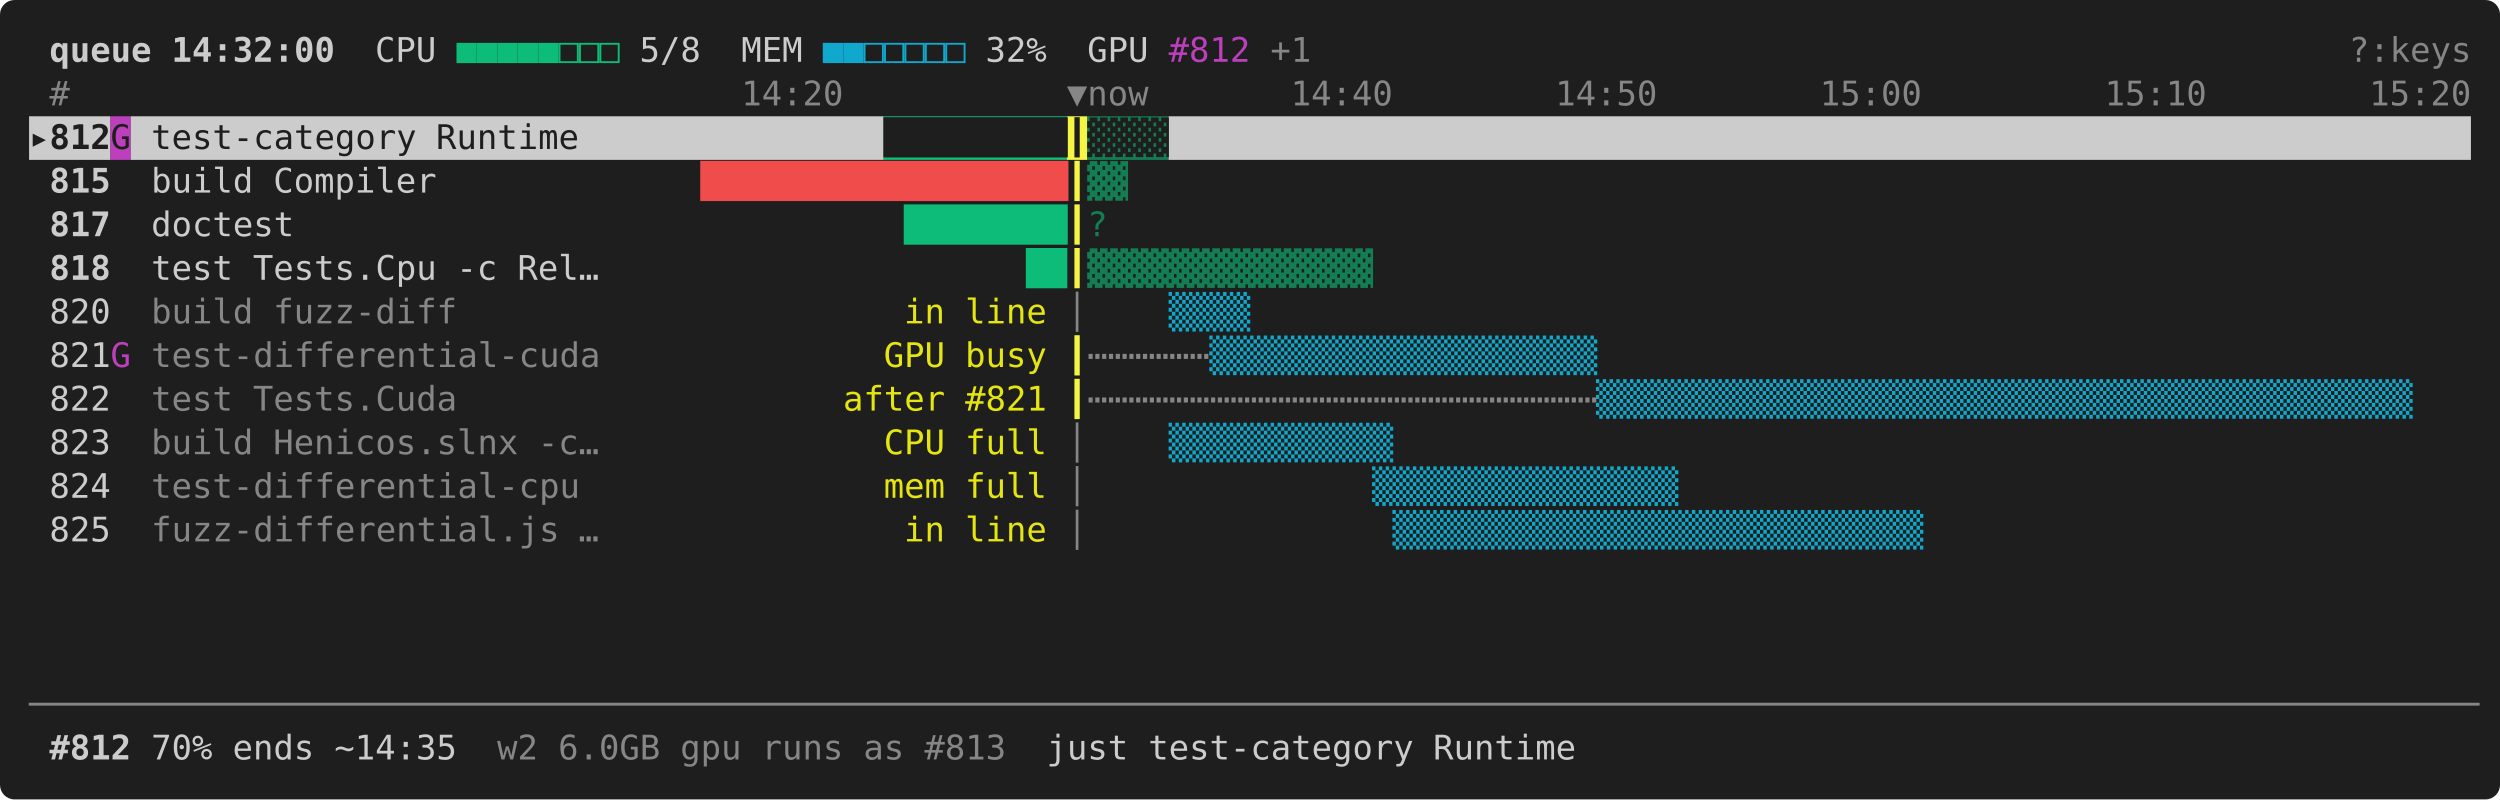
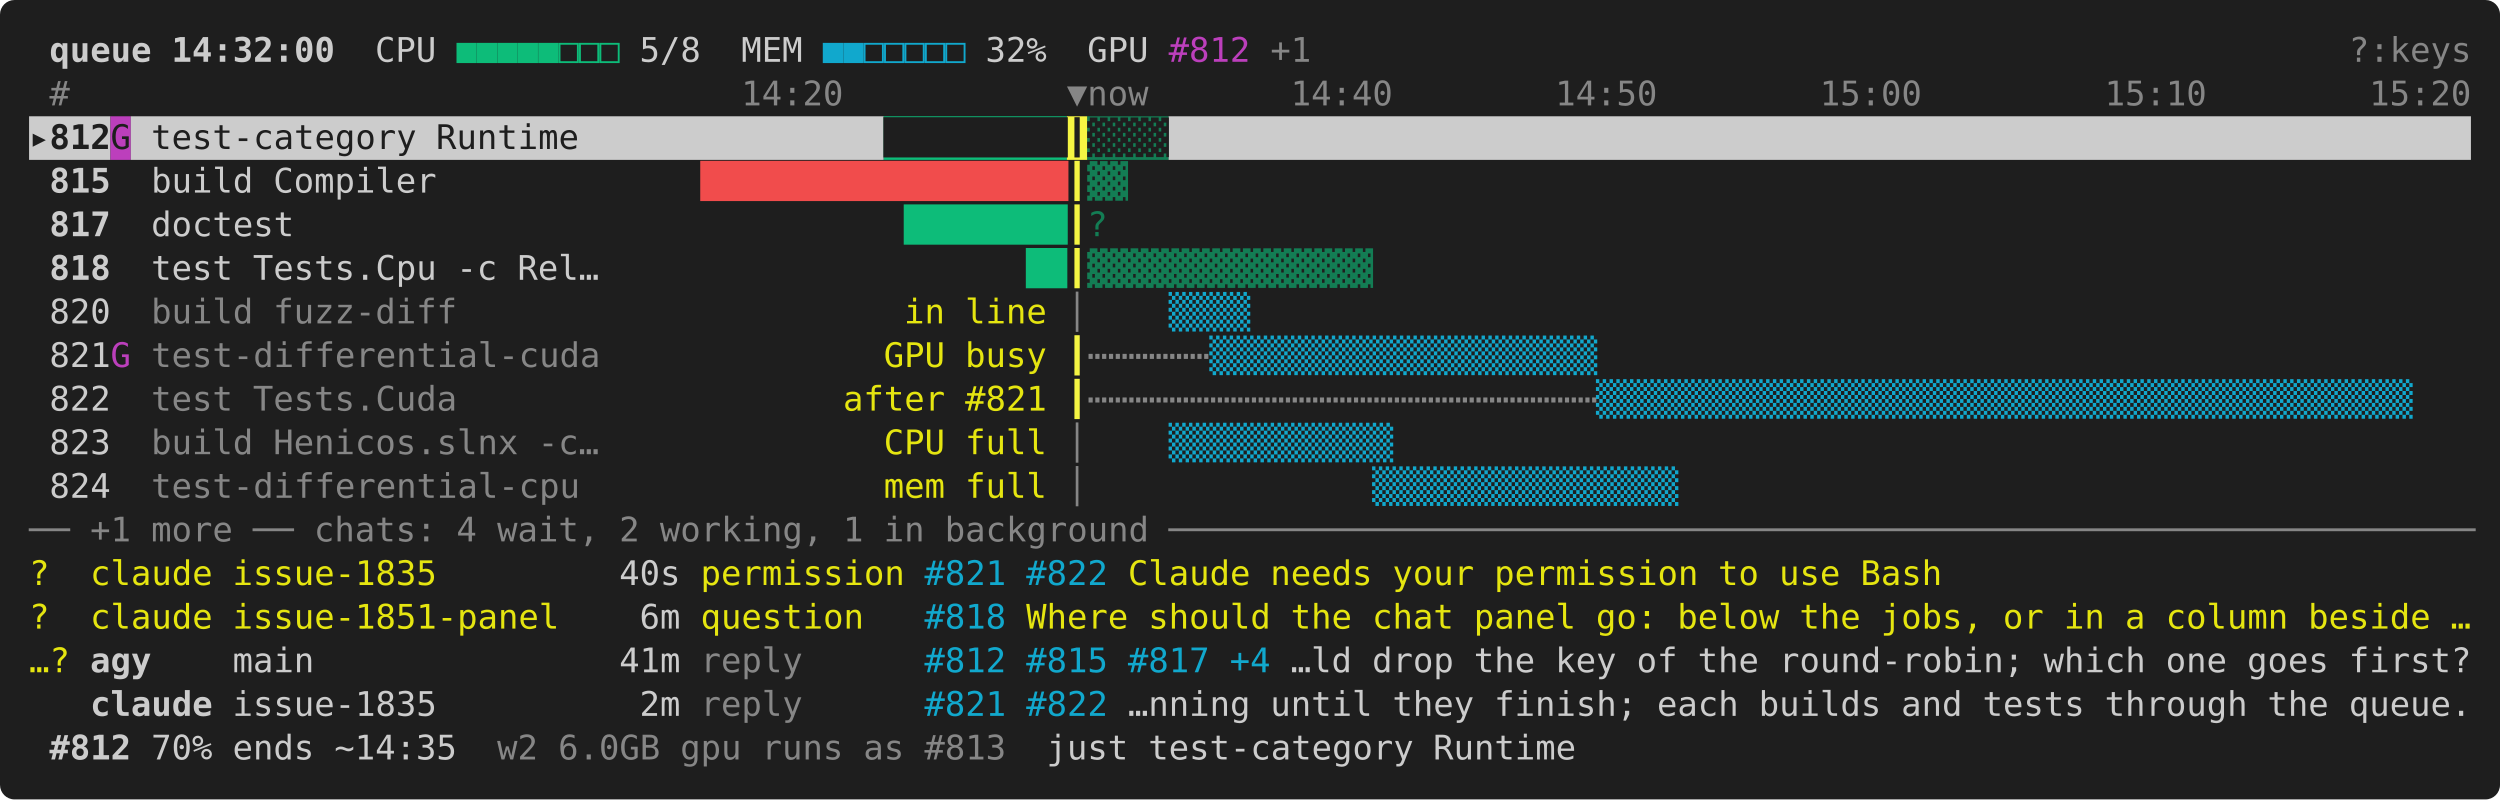
<svg xmlns="http://www.w3.org/2000/svg" width="1032" height="330" viewBox="0 0 1032 330">
  <rect width="100%" height="100%" rx="6" fill="#1e1e1e" />
  <rect x="12" y="48" width="33.6" height="18" fill="#cccccc" />
  <rect x="45.6" y="48" width="8.4" height="18" fill="#bc3fbc" />
  <rect x="54" y="48" width="310.8" height="18" fill="#cccccc" />
  <rect x="364.8" y="48" width="75.6" height="18" fill="#0dbc79" />
  <rect x="440.4" y="48" width="8.4" height="18" fill="#f5f543" />
  <rect x="448.8" y="48" width="33.6" height="18" fill="#0dbc79" fill-opacity="0.6" />
  <rect x="482.4" y="48" width="537.6" height="18" fill="#cccccc" />
  <g font-family="ui-monospace, SFMono-Regular, Menlo, Consolas, 'DejaVu Sans Mono', monospace" font-size="14">
    <text y="25.5">
      <tspan x="20.4" textLength="42" lengthAdjust="spacingAndGlyphs" fill="#cccccc" font-weight="bold">queue</tspan>
      <tspan x="70.8" textLength="67.2" lengthAdjust="spacingAndGlyphs" fill="#cccccc" font-weight="bold">14:32:00</tspan>
      <tspan x="154.8" textLength="25.2" lengthAdjust="spacingAndGlyphs" fill="#cccccc">CPU</tspan>
      <tspan x="188.4" textLength="67.2" lengthAdjust="spacingAndGlyphs" fill="#0dbc79">■■■■■□□□</tspan>
      <tspan x="264" textLength="25.2" lengthAdjust="spacingAndGlyphs" fill="#cccccc">5/8</tspan>
      <tspan x="306" textLength="25.2" lengthAdjust="spacingAndGlyphs" fill="#cccccc">MEM</tspan>
      <tspan x="339.6" textLength="58.8" lengthAdjust="spacingAndGlyphs" fill="#11a8cd">■■□□□□□</tspan>
      <tspan x="406.8" textLength="25.2" lengthAdjust="spacingAndGlyphs" fill="#cccccc">32%</tspan>
      <tspan x="448.8" textLength="25.2" lengthAdjust="spacingAndGlyphs" fill="#cccccc">GPU</tspan>
      <tspan x="482.4" textLength="33.6" lengthAdjust="spacingAndGlyphs" fill="#bc3fbc">#812</tspan>
      <tspan x="524.4" textLength="16.8" lengthAdjust="spacingAndGlyphs" fill="#cccccc" fill-opacity="0.6">+1</tspan>
      <tspan x="969.6" textLength="50.4" lengthAdjust="spacingAndGlyphs" fill="#cccccc" fill-opacity="0.6">?:keys</tspan>
    </text>
    <text y="43.5">
      <tspan x="20.4" textLength="8.4" lengthAdjust="spacingAndGlyphs" fill="#cccccc" fill-opacity="0.6">#</tspan>
      <tspan x="306" textLength="42" lengthAdjust="spacingAndGlyphs" fill="#cccccc" fill-opacity="0.6">14:20</tspan>
      <tspan x="440.4" textLength="33.6" lengthAdjust="spacingAndGlyphs" fill="#cccccc" fill-opacity="0.6">▼now</tspan>
      <tspan x="532.8" textLength="42" lengthAdjust="spacingAndGlyphs" fill="#cccccc" fill-opacity="0.6">14:40</tspan>
      <tspan x="642" textLength="42" lengthAdjust="spacingAndGlyphs" fill="#cccccc" fill-opacity="0.6">14:50</tspan>
      <tspan x="751.2" textLength="42" lengthAdjust="spacingAndGlyphs" fill="#cccccc" fill-opacity="0.6">15:00</tspan>
      <tspan x="868.8" textLength="42" lengthAdjust="spacingAndGlyphs" fill="#cccccc" fill-opacity="0.6">15:10</tspan>
      <tspan x="978" textLength="42" lengthAdjust="spacingAndGlyphs" fill="#cccccc" fill-opacity="0.6">15:20</tspan>
    </text>
    <text y="61.5">
      <tspan x="12" textLength="33.6" lengthAdjust="spacingAndGlyphs" fill="#1e1e1e" font-weight="bold">▸812</tspan>
      <tspan x="45.6" textLength="8.4" lengthAdjust="spacingAndGlyphs" fill="#1e1e1e">G</tspan>
      <tspan x="62.4" textLength="109.2" lengthAdjust="spacingAndGlyphs" fill="#1e1e1e">test-category</tspan>
      <tspan x="180" textLength="58.8" lengthAdjust="spacingAndGlyphs" fill="#1e1e1e">Runtime</tspan>
      <tspan x="364.8" textLength="75.6" lengthAdjust="spacingAndGlyphs" fill="#1e1e1e">█████████</tspan>
      <tspan x="440.4" textLength="8.4" lengthAdjust="spacingAndGlyphs" fill="#1e1e1e" font-weight="bold">┃</tspan>
      <tspan x="448.8" textLength="33.6" lengthAdjust="spacingAndGlyphs" fill="#1e1e1e">▓▓▓▓</tspan>
    </text>
    <text y="79.5">
      <tspan x="20.4" textLength="25.2" lengthAdjust="spacingAndGlyphs" fill="#cccccc" font-weight="bold">815</tspan>
      <tspan x="62.4" textLength="42" lengthAdjust="spacingAndGlyphs" fill="#cccccc">build</tspan>
      <tspan x="112.8" textLength="67.2" lengthAdjust="spacingAndGlyphs" fill="#cccccc">Compiler</tspan>
      <tspan x="289.2" textLength="151.2" lengthAdjust="spacingAndGlyphs" fill="#f14c4c">██████████████████</tspan>
      <tspan x="440.4" textLength="8.4" lengthAdjust="spacingAndGlyphs" fill="#f5f543" font-weight="bold">┃</tspan>
      <tspan x="448.8" textLength="16.8" lengthAdjust="spacingAndGlyphs" fill="#0dbc79" fill-opacity="0.6">▓▓</tspan>
    </text>
    <text y="97.5">
      <tspan x="20.4" textLength="25.2" lengthAdjust="spacingAndGlyphs" fill="#cccccc" font-weight="bold">817</tspan>
      <tspan x="62.4" textLength="58.8" lengthAdjust="spacingAndGlyphs" fill="#cccccc">doctest</tspan>
      <tspan x="373.2" textLength="67.2" lengthAdjust="spacingAndGlyphs" fill="#0dbc79">████████</tspan>
      <tspan x="440.4" textLength="8.4" lengthAdjust="spacingAndGlyphs" fill="#f5f543" font-weight="bold">┃</tspan>
      <tspan x="448.8" textLength="8.4" lengthAdjust="spacingAndGlyphs" fill="#0dbc79" fill-opacity="0.6">?</tspan>
    </text>
    <text y="115.5">
      <tspan x="20.4" textLength="25.2" lengthAdjust="spacingAndGlyphs" fill="#cccccc" font-weight="bold">818</tspan>
      <tspan x="62.4" textLength="33.6" lengthAdjust="spacingAndGlyphs" fill="#cccccc">test</tspan>
      <tspan x="104.4" textLength="75.6" lengthAdjust="spacingAndGlyphs" fill="#cccccc">Tests.Cpu</tspan>
      <tspan x="188.4" textLength="16.8" lengthAdjust="spacingAndGlyphs" fill="#cccccc">-c</tspan>
      <tspan x="213.6" textLength="33.6" lengthAdjust="spacingAndGlyphs" fill="#cccccc">Rel…</tspan>
      <tspan x="423.6" textLength="16.8" lengthAdjust="spacingAndGlyphs" fill="#0dbc79">██</tspan>
      <tspan x="440.4" textLength="8.4" lengthAdjust="spacingAndGlyphs" fill="#f5f543" font-weight="bold">┃</tspan>
      <tspan x="448.8" textLength="117.6" lengthAdjust="spacingAndGlyphs" fill="#0dbc79" fill-opacity="0.6">▓▓▓▓▓▓▓▓▓▓▓▓▓▓</tspan>
    </text>
    <text y="133.5">
      <tspan x="20.4" textLength="25.2" lengthAdjust="spacingAndGlyphs" fill="#cccccc">820</tspan>
      <tspan x="62.4" textLength="42" lengthAdjust="spacingAndGlyphs" fill="#cccccc" fill-opacity="0.6">build</tspan>
      <tspan x="112.8" textLength="75.6" lengthAdjust="spacingAndGlyphs" fill="#cccccc" fill-opacity="0.6">fuzz-diff</tspan>
      <tspan x="373.2" textLength="16.8" lengthAdjust="spacingAndGlyphs" fill="#e5e510">in</tspan>
      <tspan x="398.4" textLength="33.6" lengthAdjust="spacingAndGlyphs" fill="#e5e510">line</tspan>
      <tspan x="440.4" textLength="8.4" lengthAdjust="spacingAndGlyphs" fill="#cccccc" fill-opacity="0.6">│</tspan>
      <tspan x="482.4" textLength="33.6" lengthAdjust="spacingAndGlyphs" fill="#11a8cd">▒▒▒▒</tspan>
    </text>
    <text y="151.5">
      <tspan x="20.4" textLength="25.2" lengthAdjust="spacingAndGlyphs" fill="#cccccc">821</tspan>
      <tspan x="45.6" textLength="8.4" lengthAdjust="spacingAndGlyphs" fill="#bc3fbc">G</tspan>
      <tspan x="62.4" textLength="184.8" lengthAdjust="spacingAndGlyphs" fill="#cccccc" fill-opacity="0.6">test-differential-cuda</tspan>
      <tspan x="364.8" textLength="25.2" lengthAdjust="spacingAndGlyphs" fill="#e5e510">GPU</tspan>
      <tspan x="398.4" textLength="33.6" lengthAdjust="spacingAndGlyphs" fill="#e5e510">busy</tspan>
      <tspan x="440.4" textLength="8.4" lengthAdjust="spacingAndGlyphs" fill="#f5f543" font-weight="bold">┃</tspan>
      <tspan x="448.8" textLength="50.4" lengthAdjust="spacingAndGlyphs" fill="#cccccc" fill-opacity="0.6">⋯⋯⋯⋯⋯⋯</tspan>
      <tspan x="499.2" textLength="159.6" lengthAdjust="spacingAndGlyphs" fill="#11a8cd">▒▒▒▒▒▒▒▒▒▒▒▒▒▒▒▒▒▒▒</tspan>
    </text>
    <text y="169.5">
      <tspan x="20.4" textLength="25.2" lengthAdjust="spacingAndGlyphs" fill="#cccccc">822</tspan>
      <tspan x="62.4" textLength="33.6" lengthAdjust="spacingAndGlyphs" fill="#cccccc" fill-opacity="0.6">test</tspan>
      <tspan x="104.4" textLength="84" lengthAdjust="spacingAndGlyphs" fill="#cccccc" fill-opacity="0.6">Tests.Cuda</tspan>
      <tspan x="348" textLength="42" lengthAdjust="spacingAndGlyphs" fill="#e5e510">after</tspan>
      <tspan x="398.4" textLength="33.6" lengthAdjust="spacingAndGlyphs" fill="#e5e510">#821</tspan>
      <tspan x="440.4" textLength="8.4" lengthAdjust="spacingAndGlyphs" fill="#f5f543" font-weight="bold">┃</tspan>
      <tspan x="448.8" textLength="210" lengthAdjust="spacingAndGlyphs" fill="#cccccc" fill-opacity="0.6">⋯⋯⋯⋯⋯⋯⋯⋯⋯⋯⋯⋯⋯⋯⋯⋯⋯⋯⋯⋯⋯⋯⋯⋯⋯</tspan>
      <tspan x="658.8" textLength="336" lengthAdjust="spacingAndGlyphs" fill="#11a8cd">▒▒▒▒▒▒▒▒▒▒▒▒▒▒▒▒▒▒▒▒▒▒▒▒▒▒▒▒▒▒▒▒▒▒▒▒▒▒▒▒</tspan>
    </text>
    <text y="187.5">
      <tspan x="20.4" textLength="25.2" lengthAdjust="spacingAndGlyphs" fill="#cccccc">823</tspan>
      <tspan x="62.4" textLength="42" lengthAdjust="spacingAndGlyphs" fill="#cccccc" fill-opacity="0.6">build</tspan>
      <tspan x="112.8" textLength="100.8" lengthAdjust="spacingAndGlyphs" fill="#cccccc" fill-opacity="0.6">Henicos.slnx</tspan>
      <tspan x="222" textLength="25.2" lengthAdjust="spacingAndGlyphs" fill="#cccccc" fill-opacity="0.6">-c…</tspan>
      <tspan x="364.8" textLength="25.2" lengthAdjust="spacingAndGlyphs" fill="#e5e510">CPU</tspan>
      <tspan x="398.4" textLength="33.6" lengthAdjust="spacingAndGlyphs" fill="#e5e510">full</tspan>
      <tspan x="440.4" textLength="8.4" lengthAdjust="spacingAndGlyphs" fill="#cccccc" fill-opacity="0.6">│</tspan>
      <tspan x="482.4" textLength="92.4" lengthAdjust="spacingAndGlyphs" fill="#11a8cd">▒▒▒▒▒▒▒▒▒▒▒</tspan>
    </text>
    <text y="205.5">
      <tspan x="20.4" textLength="25.2" lengthAdjust="spacingAndGlyphs" fill="#cccccc">824</tspan>
      <tspan x="62.4" textLength="176.4" lengthAdjust="spacingAndGlyphs" fill="#cccccc" fill-opacity="0.6">test-differential-cpu</tspan>
      <tspan x="364.8" textLength="25.2" lengthAdjust="spacingAndGlyphs" fill="#e5e510">mem</tspan>
      <tspan x="398.4" textLength="33.6" lengthAdjust="spacingAndGlyphs" fill="#e5e510">full</tspan>
      <tspan x="440.4" textLength="8.4" lengthAdjust="spacingAndGlyphs" fill="#cccccc" fill-opacity="0.6">│</tspan>
      <tspan x="566.4" textLength="126" lengthAdjust="spacingAndGlyphs" fill="#11a8cd">▒▒▒▒▒▒▒▒▒▒▒▒▒▒▒</tspan>
    </text>
    <text y="223.5">
-       <tspan x="20.4" textLength="25.2" lengthAdjust="spacingAndGlyphs" fill="#cccccc">825</tspan>
-       <tspan x="62.4" textLength="168" lengthAdjust="spacingAndGlyphs" fill="#cccccc" fill-opacity="0.6">fuzz-differential.js</tspan>
-       <tspan x="238.8" textLength="8.4" lengthAdjust="spacingAndGlyphs" fill="#cccccc" fill-opacity="0.6">…</tspan>
-       <tspan x="373.2" textLength="16.8" lengthAdjust="spacingAndGlyphs" fill="#e5e510">in</tspan>
-       <tspan x="398.4" textLength="33.6" lengthAdjust="spacingAndGlyphs" fill="#e5e510">line</tspan>
-       <tspan x="440.4" textLength="8.4" lengthAdjust="spacingAndGlyphs" fill="#cccccc" fill-opacity="0.6">│</tspan>
-       <tspan x="574.8" textLength="218.4" lengthAdjust="spacingAndGlyphs" fill="#11a8cd">▒▒▒▒▒▒▒▒▒▒▒▒▒▒▒▒▒▒▒▒▒▒▒▒▒▒</tspan>
+       <tspan x="12" textLength="16.8" lengthAdjust="spacingAndGlyphs" fill="#cccccc" fill-opacity="0.6">──</tspan>
+       <tspan x="37.2" textLength="16.8" lengthAdjust="spacingAndGlyphs" fill="#cccccc" fill-opacity="0.6">+1</tspan>
+       <tspan x="62.4" textLength="33.6" lengthAdjust="spacingAndGlyphs" fill="#cccccc" fill-opacity="0.6">more</tspan>
+       <tspan x="104.4" textLength="16.8" lengthAdjust="spacingAndGlyphs" fill="#cccccc" fill-opacity="0.6">──</tspan>
+       <tspan x="129.6" textLength="50.4" lengthAdjust="spacingAndGlyphs" fill="#cccccc" fill-opacity="0.6">chats:</tspan>
+       <tspan x="188.4" textLength="8.4" lengthAdjust="spacingAndGlyphs" fill="#cccccc" fill-opacity="0.6">4</tspan>
+       <tspan x="205.2" textLength="42" lengthAdjust="spacingAndGlyphs" fill="#cccccc" fill-opacity="0.6">wait,</tspan>
+       <tspan x="255.6" textLength="8.4" lengthAdjust="spacingAndGlyphs" fill="#cccccc" fill-opacity="0.6">2</tspan>
+       <tspan x="272.4" textLength="67.2" lengthAdjust="spacingAndGlyphs" fill="#cccccc" fill-opacity="0.6">working,</tspan>
+       <tspan x="348" textLength="8.4" lengthAdjust="spacingAndGlyphs" fill="#cccccc" fill-opacity="0.6">1</tspan>
+       <tspan x="364.8" textLength="16.8" lengthAdjust="spacingAndGlyphs" fill="#cccccc" fill-opacity="0.6">in</tspan>
+       <tspan x="390" textLength="84" lengthAdjust="spacingAndGlyphs" fill="#cccccc" fill-opacity="0.6">background</tspan>
+       <tspan x="482.4" textLength="537.6" lengthAdjust="spacingAndGlyphs" fill="#cccccc" fill-opacity="0.6">────────────────────────────────────────────────────────────────</tspan>
+     </text>
+     <text y="241.5">
+       <tspan x="12" textLength="8.4" lengthAdjust="spacingAndGlyphs" fill="#e5e510">?</tspan>
+       <tspan x="37.2" textLength="50.4" lengthAdjust="spacingAndGlyphs" fill="#e5e510">claude</tspan>
+       <tspan x="96" textLength="84" lengthAdjust="spacingAndGlyphs" fill="#e5e510">issue-1835</tspan>
+       <tspan x="255.6" textLength="25.2" lengthAdjust="spacingAndGlyphs" fill="#cccccc">40s</tspan>
+       <tspan x="289.2" textLength="84" lengthAdjust="spacingAndGlyphs" fill="#e5e510">permission</tspan>
+       <tspan x="381.6" textLength="33.6" lengthAdjust="spacingAndGlyphs" fill="#11a8cd">#821</tspan>
+       <tspan x="423.6" textLength="33.6" lengthAdjust="spacingAndGlyphs" fill="#11a8cd">#822</tspan>
+       <tspan x="465.6" textLength="50.4" lengthAdjust="spacingAndGlyphs" fill="#e5e510">Claude</tspan>
+       <tspan x="524.4" textLength="42" lengthAdjust="spacingAndGlyphs" fill="#e5e510">needs</tspan>
+       <tspan x="574.8" textLength="33.6" lengthAdjust="spacingAndGlyphs" fill="#e5e510">your</tspan>
+       <tspan x="616.8" textLength="84" lengthAdjust="spacingAndGlyphs" fill="#e5e510">permission</tspan>
+       <tspan x="709.2" textLength="16.8" lengthAdjust="spacingAndGlyphs" fill="#e5e510">to</tspan>
+       <tspan x="734.4" textLength="25.2" lengthAdjust="spacingAndGlyphs" fill="#e5e510">use</tspan>
+       <tspan x="768" textLength="33.6" lengthAdjust="spacingAndGlyphs" fill="#e5e510">Bash</tspan>
+     </text>
+     <text y="259.5">
+       <tspan x="12" textLength="8.4" lengthAdjust="spacingAndGlyphs" fill="#e5e510">?</tspan>
+       <tspan x="37.2" textLength="50.4" lengthAdjust="spacingAndGlyphs" fill="#e5e510">claude</tspan>
+       <tspan x="96" textLength="134.4" lengthAdjust="spacingAndGlyphs" fill="#e5e510">issue-1851-panel</tspan>
+       <tspan x="264" textLength="16.8" lengthAdjust="spacingAndGlyphs" fill="#cccccc">6m</tspan>
+       <tspan x="289.2" textLength="67.2" lengthAdjust="spacingAndGlyphs" fill="#e5e510">question</tspan>
+       <tspan x="381.6" textLength="33.6" lengthAdjust="spacingAndGlyphs" fill="#11a8cd">#818</tspan>
+       <tspan x="423.6" textLength="42" lengthAdjust="spacingAndGlyphs" fill="#e5e510">Where</tspan>
+       <tspan x="474" textLength="50.4" lengthAdjust="spacingAndGlyphs" fill="#e5e510">should</tspan>
+       <tspan x="532.8" textLength="25.2" lengthAdjust="spacingAndGlyphs" fill="#e5e510">the</tspan>
+       <tspan x="566.4" textLength="33.6" lengthAdjust="spacingAndGlyphs" fill="#e5e510">chat</tspan>
+       <tspan x="608.4" textLength="42" lengthAdjust="spacingAndGlyphs" fill="#e5e510">panel</tspan>
+       <tspan x="658.8" textLength="25.2" lengthAdjust="spacingAndGlyphs" fill="#e5e510">go:</tspan>
+       <tspan x="692.4" textLength="42" lengthAdjust="spacingAndGlyphs" fill="#e5e510">below</tspan>
+       <tspan x="742.8" textLength="25.2" lengthAdjust="spacingAndGlyphs" fill="#e5e510">the</tspan>
+       <tspan x="776.4" textLength="42" lengthAdjust="spacingAndGlyphs" fill="#e5e510">jobs,</tspan>
+       <tspan x="826.8" textLength="16.8" lengthAdjust="spacingAndGlyphs" fill="#e5e510">or</tspan>
+       <tspan x="852" textLength="16.8" lengthAdjust="spacingAndGlyphs" fill="#e5e510">in</tspan>
+       <tspan x="877.2" textLength="8.4" lengthAdjust="spacingAndGlyphs" fill="#e5e510">a</tspan>
+       <tspan x="894" textLength="50.4" lengthAdjust="spacingAndGlyphs" fill="#e5e510">column</tspan>
+       <tspan x="952.8" textLength="50.4" lengthAdjust="spacingAndGlyphs" fill="#e5e510">beside</tspan>
+       <tspan x="1011.6" textLength="8.4" lengthAdjust="spacingAndGlyphs" fill="#e5e510">…</tspan>
+     </text>
+     <text y="277.5">
+       <tspan x="12" textLength="16.8" lengthAdjust="spacingAndGlyphs" fill="#e5e510">…?</tspan>
+       <tspan x="37.2" textLength="25.2" lengthAdjust="spacingAndGlyphs" fill="#cccccc" font-weight="bold">agy</tspan>
+       <tspan x="96" textLength="33.6" lengthAdjust="spacingAndGlyphs" fill="#cccccc">main</tspan>
+       <tspan x="255.6" textLength="25.2" lengthAdjust="spacingAndGlyphs" fill="#cccccc">41m</tspan>
+       <tspan x="289.2" textLength="42" lengthAdjust="spacingAndGlyphs" fill="#cccccc" fill-opacity="0.6">reply</tspan>
+       <tspan x="381.6" textLength="33.6" lengthAdjust="spacingAndGlyphs" fill="#11a8cd">#812</tspan>
+       <tspan x="423.6" textLength="33.6" lengthAdjust="spacingAndGlyphs" fill="#11a8cd">#815</tspan>
+       <tspan x="465.6" textLength="33.6" lengthAdjust="spacingAndGlyphs" fill="#11a8cd">#817</tspan>
+       <tspan x="507.6" textLength="16.8" lengthAdjust="spacingAndGlyphs" fill="#11a8cd">+4</tspan>
+       <tspan x="532.8" textLength="25.2" lengthAdjust="spacingAndGlyphs" fill="#cccccc">…ld</tspan>
+       <tspan x="566.4" textLength="33.6" lengthAdjust="spacingAndGlyphs" fill="#cccccc">drop</tspan>
+       <tspan x="608.4" textLength="25.2" lengthAdjust="spacingAndGlyphs" fill="#cccccc">the</tspan>
+       <tspan x="642" textLength="25.2" lengthAdjust="spacingAndGlyphs" fill="#cccccc">key</tspan>
+       <tspan x="675.6" textLength="16.8" lengthAdjust="spacingAndGlyphs" fill="#cccccc">of</tspan>
+       <tspan x="700.8" textLength="25.2" lengthAdjust="spacingAndGlyphs" fill="#cccccc">the</tspan>
+       <tspan x="734.4" textLength="100.8" lengthAdjust="spacingAndGlyphs" fill="#cccccc">round-robin;</tspan>
+       <tspan x="843.6" textLength="42" lengthAdjust="spacingAndGlyphs" fill="#cccccc">which</tspan>
+       <tspan x="894" textLength="25.2" lengthAdjust="spacingAndGlyphs" fill="#cccccc">one</tspan>
+       <tspan x="927.6" textLength="33.6" lengthAdjust="spacingAndGlyphs" fill="#cccccc">goes</tspan>
+       <tspan x="969.6" textLength="50.4" lengthAdjust="spacingAndGlyphs" fill="#cccccc">first?</tspan>
    </text>
    <text y="295.5">
-       <tspan x="12" textLength="1008" lengthAdjust="spacingAndGlyphs" fill="#cccccc" fill-opacity="0.6">────────────────────────────────────────────────────────────────────────────────────────────────────────────────────────</tspan>
+       <tspan x="37.2" textLength="50.4" lengthAdjust="spacingAndGlyphs" fill="#cccccc" font-weight="bold">claude</tspan>
+       <tspan x="96" textLength="84" lengthAdjust="spacingAndGlyphs" fill="#cccccc">issue-1835</tspan>
+       <tspan x="264" textLength="16.8" lengthAdjust="spacingAndGlyphs" fill="#cccccc">2m</tspan>
+       <tspan x="289.2" textLength="42" lengthAdjust="spacingAndGlyphs" fill="#cccccc" fill-opacity="0.6">reply</tspan>
+       <tspan x="381.6" textLength="33.6" lengthAdjust="spacingAndGlyphs" fill="#11a8cd">#821</tspan>
+       <tspan x="423.6" textLength="33.6" lengthAdjust="spacingAndGlyphs" fill="#11a8cd">#822</tspan>
+       <tspan x="465.6" textLength="50.4" lengthAdjust="spacingAndGlyphs" fill="#cccccc">…nning</tspan>
+       <tspan x="524.4" textLength="42" lengthAdjust="spacingAndGlyphs" fill="#cccccc">until</tspan>
+       <tspan x="574.8" textLength="33.6" lengthAdjust="spacingAndGlyphs" fill="#cccccc">they</tspan>
+       <tspan x="616.8" textLength="58.8" lengthAdjust="spacingAndGlyphs" fill="#cccccc">finish;</tspan>
+       <tspan x="684" textLength="33.6" lengthAdjust="spacingAndGlyphs" fill="#cccccc">each</tspan>
+       <tspan x="726" textLength="50.4" lengthAdjust="spacingAndGlyphs" fill="#cccccc">builds</tspan>
+       <tspan x="784.8" textLength="25.2" lengthAdjust="spacingAndGlyphs" fill="#cccccc">and</tspan>
+       <tspan x="818.4" textLength="42" lengthAdjust="spacingAndGlyphs" fill="#cccccc">tests</tspan>
+       <tspan x="868.8" textLength="58.8" lengthAdjust="spacingAndGlyphs" fill="#cccccc">through</tspan>
+       <tspan x="936" textLength="25.2" lengthAdjust="spacingAndGlyphs" fill="#cccccc">the</tspan>
+       <tspan x="969.6" textLength="50.4" lengthAdjust="spacingAndGlyphs" fill="#cccccc">queue.</tspan>
    </text>
    <text y="313.5">
      <tspan x="20.4" textLength="33.6" lengthAdjust="spacingAndGlyphs" fill="#cccccc" font-weight="bold">#812</tspan>
      <tspan x="62.4" textLength="25.2" lengthAdjust="spacingAndGlyphs" fill="#cccccc">70%</tspan>
      <tspan x="96" textLength="33.6" lengthAdjust="spacingAndGlyphs" fill="#cccccc">ends</tspan>
      <tspan x="138" textLength="50.4" lengthAdjust="spacingAndGlyphs" fill="#cccccc">~14:35</tspan>
      <tspan x="205.2" textLength="16.8" lengthAdjust="spacingAndGlyphs" fill="#cccccc" fill-opacity="0.6">w2</tspan>
      <tspan x="230.4" textLength="42" lengthAdjust="spacingAndGlyphs" fill="#cccccc" fill-opacity="0.6">6.0GB</tspan>
      <tspan x="280.8" textLength="25.2" lengthAdjust="spacingAndGlyphs" fill="#cccccc" fill-opacity="0.6">gpu</tspan>
      <tspan x="314.4" textLength="33.6" lengthAdjust="spacingAndGlyphs" fill="#cccccc" fill-opacity="0.6">runs</tspan>
      <tspan x="356.4" textLength="16.8" lengthAdjust="spacingAndGlyphs" fill="#cccccc" fill-opacity="0.6">as</tspan>
      <tspan x="381.6" textLength="33.6" lengthAdjust="spacingAndGlyphs" fill="#cccccc" fill-opacity="0.6">#813</tspan>
      <tspan x="432" textLength="33.6" lengthAdjust="spacingAndGlyphs" fill="#cccccc">just</tspan>
      <tspan x="474" textLength="109.2" lengthAdjust="spacingAndGlyphs" fill="#cccccc">test-category</tspan>
      <tspan x="591.6" textLength="58.8" lengthAdjust="spacingAndGlyphs" fill="#cccccc">Runtime</tspan>
    </text>
  </g>
</svg>
